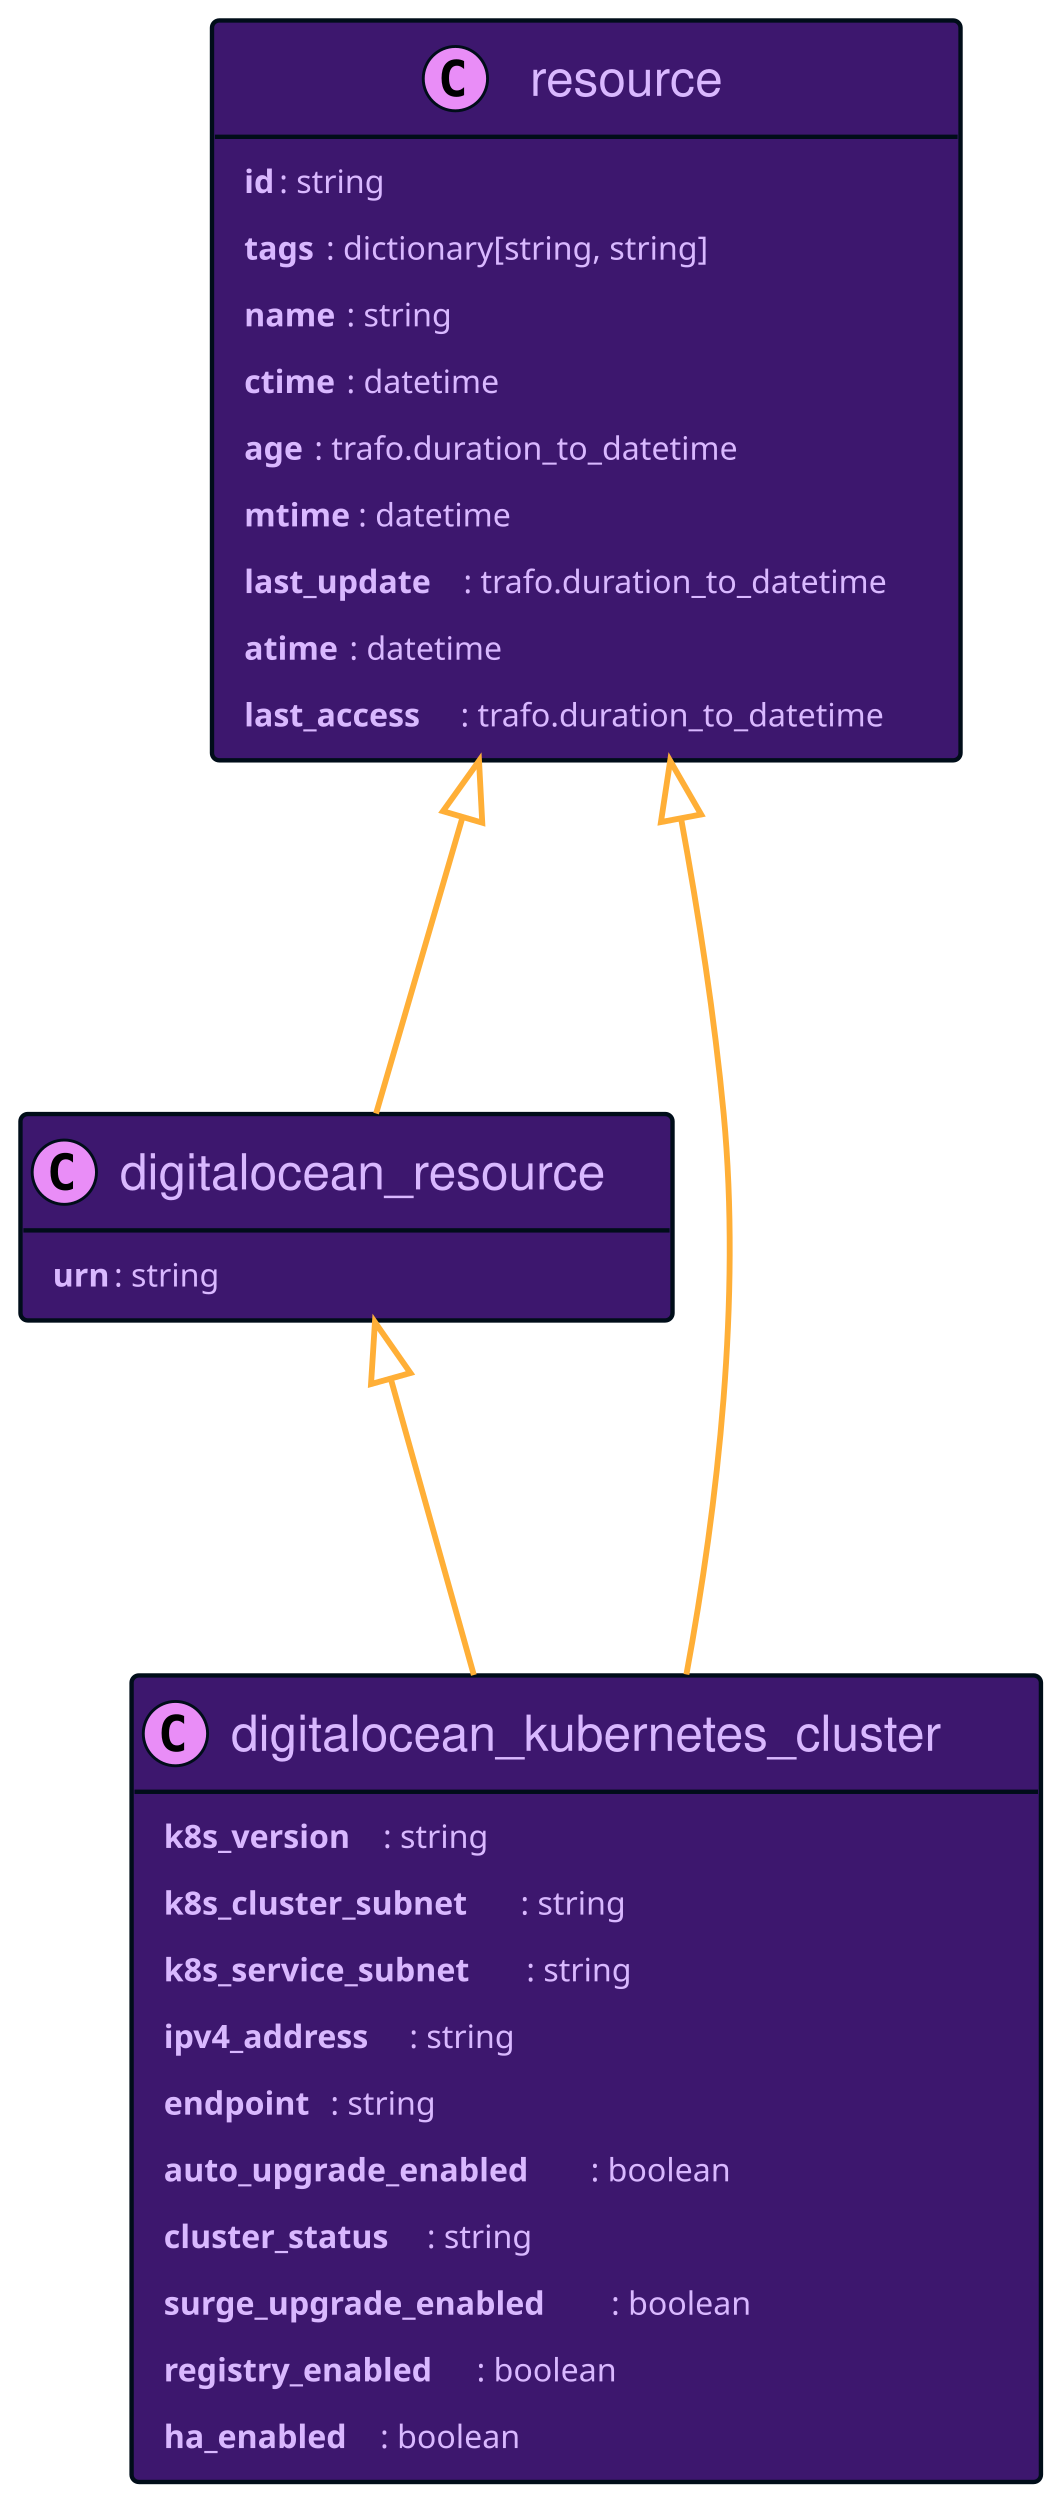
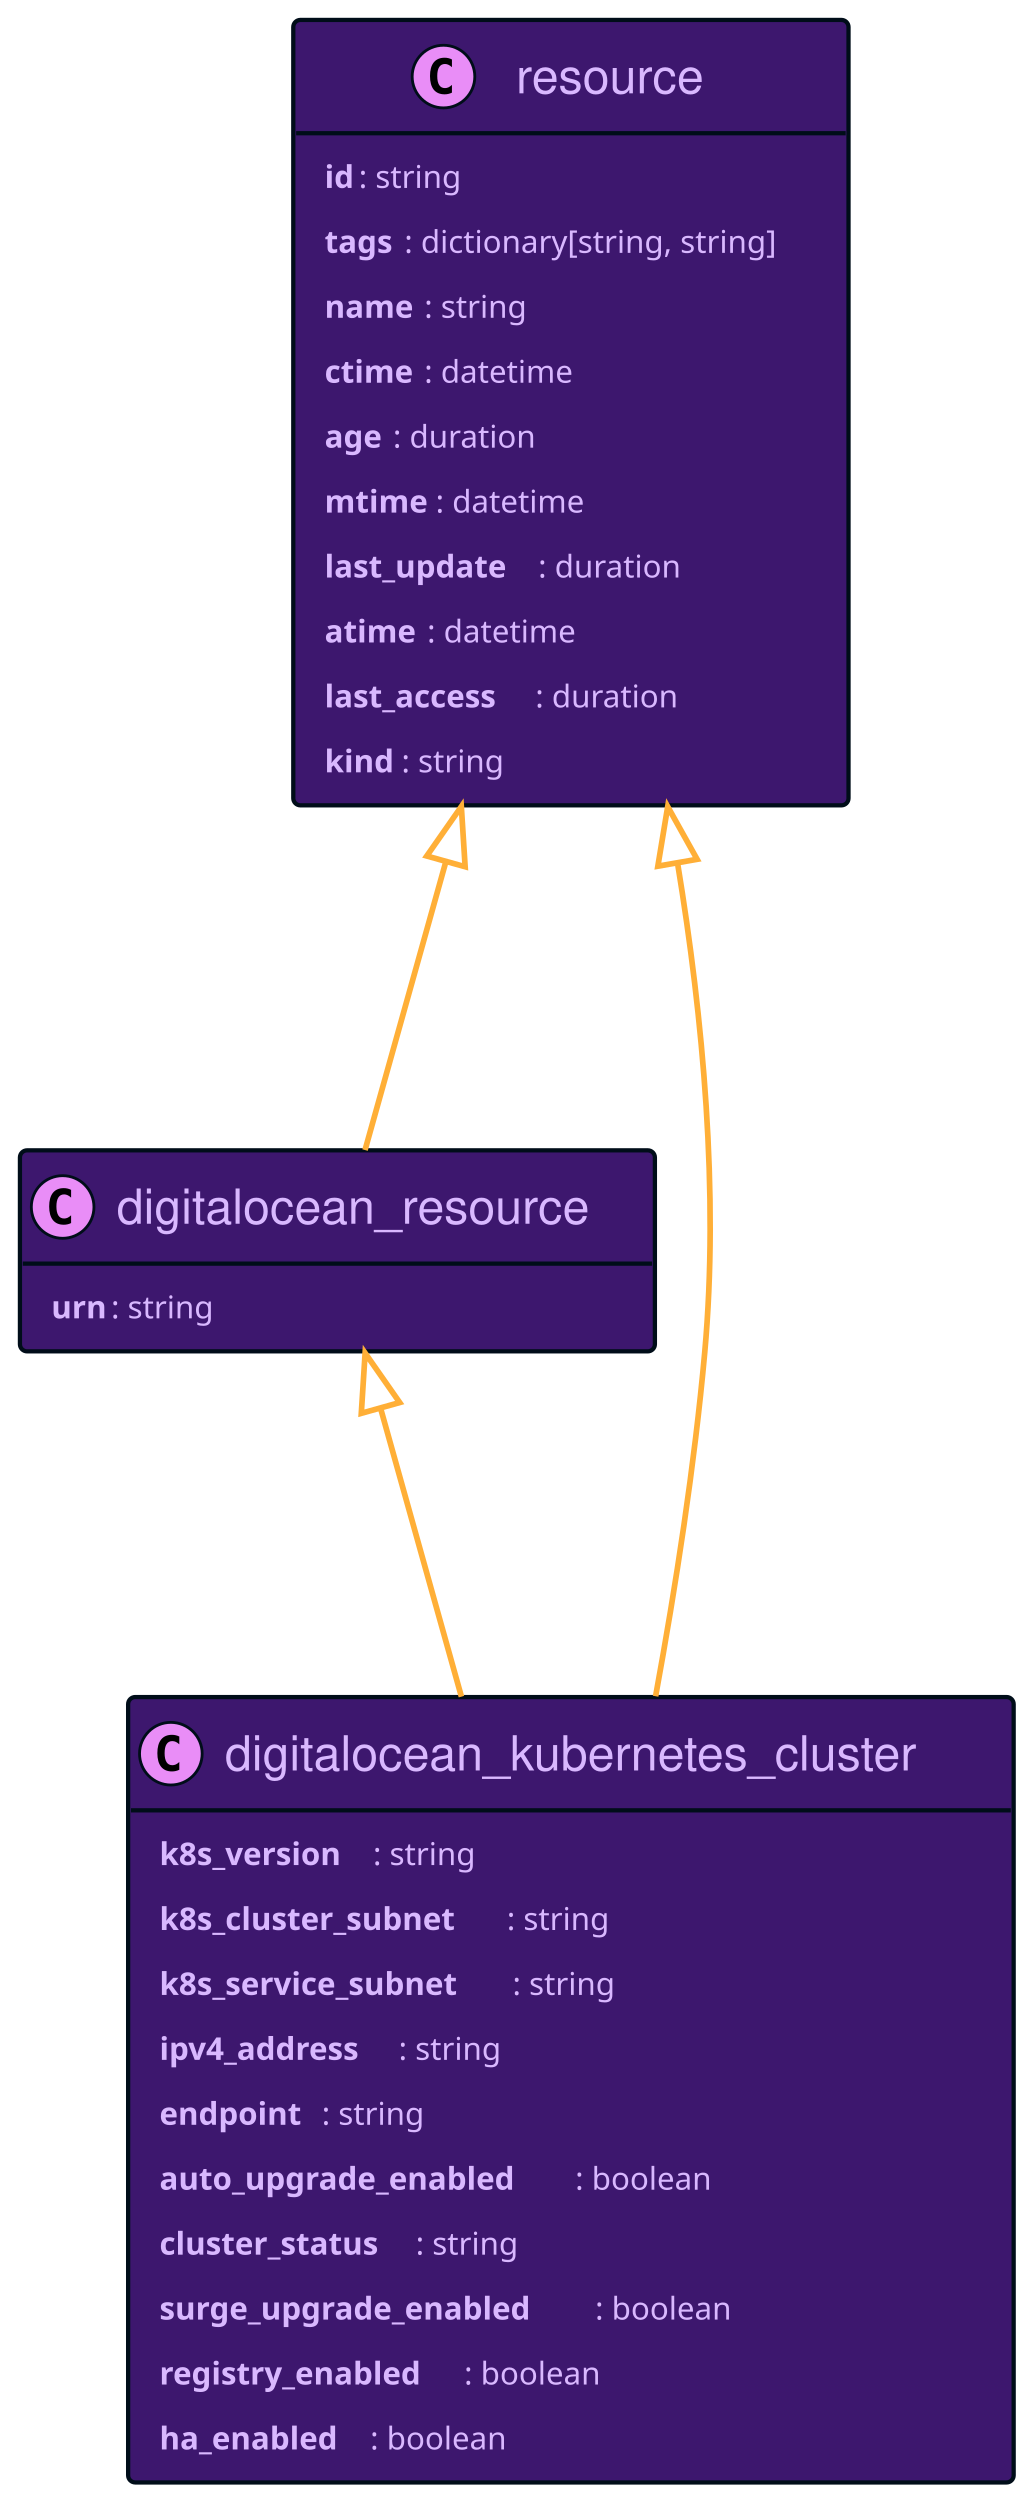
- <svg xmlns="http://www.w3.org/2000/svg" xmlns:xlink="http://www.w3.org/1999/xlink" width="363" height="855" contentScriptType="application/ecmascript" contentStyleType="text/css" style="width:363px;height:855px;background:#00000000" preserveAspectRatio="none" version="1.1" viewBox="0 0 363 855" zoomAndPan="magnify">
+ <svg xmlns="http://www.w3.org/2000/svg" xmlns:xlink="http://www.w3.org/1999/xlink" contentScriptType="application/ecmascript" contentStyleType="text/css" height="878px" preserveAspectRatio="none" style="width:363px;height:878px;background:#00000000;" version="1.1" viewBox="0 0 363 878" width="363px" zoomAndPan="magnify">
+   <defs />
  <g>
    <a href="#resource" target="_top" title="#resource" xlink:actuate="onRequest" xlink:href="#resource" xlink:show="new" xlink:title="#resource" xlink:type="simple">
-       <rect id="resource" width="256" height="253.031" x="72.5" y="7" fill="#3D176E" codeLine="17" rx="2.5" ry="2.5" style="stroke:#000d19;stroke-width:1.5" />
-       <ellipse cx="155.75" cy="26.895" fill="#E98DF7" rx="11" ry="11" style="stroke:#000d19;stroke-width:1" />
-       <path fill="#000" d="M158.719,32.535 Q158.141,32.832 157.5,32.973 Q156.859,33.129 156.156,33.129 Q153.656,33.129 152.328,31.488 Q151.016,29.832 151.016,26.707 Q151.016,23.582 152.328,21.926 Q153.656,20.27 156.156,20.27 Q156.859,20.27 157.5,20.426 Q158.156,20.582 158.719,20.879 L158.719,23.598 Q158.094,23.02 157.5,22.754 Q156.906,22.473 156.281,22.473 Q154.938,22.473 154.25,23.551 Q153.562,24.613 153.562,26.707 Q153.562,28.801 154.25,29.879 Q154.938,30.941 156.281,30.941 Q156.906,30.941 157.5,30.676 Q158.094,30.395 158.719,29.816 L158.719,32.535 Z" />
-       <text x="181.25" y="32.78" fill="#D9B8FF" font-family="Helvetica" font-size="17" lengthAdjust="spacing" textLength="71">resource</text>
-       <line style="stroke:#000d19;stroke-width:1.5" x1="73.5" x2="327.5" y1="46.789" y2="46.789" />
-       <text x="83.5" y="65.999" fill="#D9B8FF" font-family="sans-serif" font-size="11" font-weight="bold" lengthAdjust="spacing" textLength="12">id</text>
-       <text x="95.5" y="65.999" fill="#D9B8FF" font-family="sans-serif" font-size="11" lengthAdjust="spacing" textLength="41">: string</text>
-       <text x="83.5" y="88.804" fill="#D9B8FF" font-family="sans-serif" font-size="11" font-weight="bold" lengthAdjust="spacing" textLength="28">tags</text>
-       <text x="111.5" y="88.804" fill="#D9B8FF" font-family="sans-serif" font-size="11" lengthAdjust="spacing" textLength="145">: dictionary[string, string]</text>
-       <text x="83.5" y="111.609" fill="#D9B8FF" font-family="sans-serif" font-size="11" font-weight="bold" lengthAdjust="spacing" textLength="35">name</text>
-       <text x="118.5" y="111.609" fill="#D9B8FF" font-family="sans-serif" font-size="11" lengthAdjust="spacing" textLength="41">: string</text>
-       <text x="83.5" y="134.414" fill="#D9B8FF" font-family="sans-serif" font-size="11" font-weight="bold" lengthAdjust="spacing" textLength="35">ctime</text>
-       <text x="118.5" y="134.414" fill="#D9B8FF" font-family="sans-serif" font-size="11" lengthAdjust="spacing" textLength="58">: datetime</text>
-       <text x="83.5" y="157.218" fill="#D9B8FF" font-family="sans-serif" font-size="11" font-weight="bold" lengthAdjust="spacing" textLength="24">age</text>
-       <text x="107.5" y="157.218" fill="#D9B8FF" font-family="sans-serif" font-size="11" lengthAdjust="spacing" textLength="159">: trafo.duration_to_datetime</text>
-       <text x="83.5" y="180.023" fill="#D9B8FF" font-family="sans-serif" font-size="11" font-weight="bold" lengthAdjust="spacing" textLength="39">mtime</text>
-       <text x="122.5" y="180.023" fill="#D9B8FF" font-family="sans-serif" font-size="11" lengthAdjust="spacing" textLength="58">: datetime</text>
-       <text x="83.5" y="202.828" fill="#D9B8FF" font-family="sans-serif" font-size="11" font-weight="bold" lengthAdjust="spacing" textLength="75">last_update</text>
-       <text x="158.5" y="202.828" fill="#D9B8FF" font-family="sans-serif" font-size="11" lengthAdjust="spacing" textLength="159">: trafo.duration_to_datetime</text>
-       <text x="83.5" y="225.632" fill="#D9B8FF" font-family="sans-serif" font-size="11" font-weight="bold" lengthAdjust="spacing" textLength="36">atime</text>
-       <text x="119.5" y="225.632" fill="#D9B8FF" font-family="sans-serif" font-size="11" lengthAdjust="spacing" textLength="58">: datetime</text>
-       <text x="83.5" y="248.437" fill="#D9B8FF" font-family="sans-serif" font-size="11" font-weight="bold" lengthAdjust="spacing" textLength="74">last_access</text>
-       <text x="157.5" y="248.437" fill="#D9B8FF" font-family="sans-serif" font-size="11" lengthAdjust="spacing" textLength="159">: trafo.duration_to_datetime</text>
+       <rect codeLine="23" fill="#3D176E" height="275.836" id="resource" rx="2.5" ry="2.5" style="stroke:#000D19;stroke-width:1.5;" width="195" x="103" y="7" />
+       <ellipse cx="155.75" cy="26.895" fill="#E98DF7" rx="11" ry="11" style="stroke:#000D19;stroke-width:1.0;" />
+       <path d="M158.719,32.535 Q158.141,32.832 157.5,32.973 Q156.859,33.129 156.156,33.129 Q153.656,33.129 152.328,31.488 Q151.016,29.832 151.016,26.707 Q151.016,23.582 152.328,21.926 Q153.656,20.27 156.156,20.27 Q156.859,20.27 157.5,20.426 Q158.156,20.582 158.719,20.879 L158.719,23.598 Q158.094,23.02 157.5,22.754 Q156.906,22.473 156.281,22.473 Q154.938,22.473 154.25,23.551 Q153.562,24.613 153.562,26.707 Q153.562,28.801 154.25,29.879 Q154.938,30.941 156.281,30.941 Q156.906,30.941 157.5,30.676 Q158.094,30.395 158.719,29.816 L158.719,32.535 Z " fill="#000000" />
+       <text fill="#D9B8FF" font-family="Helvetica" font-size="17" lengthAdjust="spacing" textLength="71" x="181.25" y="32.78">resource</text>
+       <line style="stroke:#000D19;stroke-width:1.5;" x1="104" x2="297" y1="46.789" y2="46.789" />
+       <text fill="#D9B8FF" font-family="sans-serif" font-size="11" font-weight="bold" lengthAdjust="spacing" textLength="12" x="114" y="65.999">id</text>
+       <text fill="#D9B8FF" font-family="sans-serif" font-size="11" lengthAdjust="spacing" textLength="41" x="126" y="65.999">: string</text>
+       <text fill="#D9B8FF" font-family="sans-serif" font-size="11" font-weight="bold" lengthAdjust="spacing" textLength="28" x="114" y="88.804">tags</text>
+       <text fill="#D9B8FF" font-family="sans-serif" font-size="11" lengthAdjust="spacing" textLength="145" x="142" y="88.804">: dictionary[string, string]</text>
+       <text fill="#D9B8FF" font-family="sans-serif" font-size="11" font-weight="bold" lengthAdjust="spacing" textLength="35" x="114" y="111.609">name</text>
+       <text fill="#D9B8FF" font-family="sans-serif" font-size="11" lengthAdjust="spacing" textLength="41" x="149" y="111.609">: string</text>
+       <text fill="#D9B8FF" font-family="sans-serif" font-size="11" font-weight="bold" lengthAdjust="spacing" textLength="35" x="114" y="134.414">ctime</text>
+       <text fill="#D9B8FF" font-family="sans-serif" font-size="11" lengthAdjust="spacing" textLength="58" x="149" y="134.414">: datetime</text>
+       <text fill="#D9B8FF" font-family="sans-serif" font-size="11" font-weight="bold" lengthAdjust="spacing" textLength="24" x="114" y="157.218">age</text>
+       <text fill="#D9B8FF" font-family="sans-serif" font-size="11" lengthAdjust="spacing" textLength="55" x="138" y="157.218">: duration</text>
+       <text fill="#D9B8FF" font-family="sans-serif" font-size="11" font-weight="bold" lengthAdjust="spacing" textLength="39" x="114" y="180.023">mtime</text>
+       <text fill="#D9B8FF" font-family="sans-serif" font-size="11" lengthAdjust="spacing" textLength="58" x="153" y="180.023">: datetime</text>
+       <text fill="#D9B8FF" font-family="sans-serif" font-size="11" font-weight="bold" lengthAdjust="spacing" textLength="75" x="114" y="202.828">last_update</text>
+       <text fill="#D9B8FF" font-family="sans-serif" font-size="11" lengthAdjust="spacing" textLength="55" x="189" y="202.828">: duration</text>
+       <text fill="#D9B8FF" font-family="sans-serif" font-size="11" font-weight="bold" lengthAdjust="spacing" textLength="36" x="114" y="225.632">atime</text>
+       <text fill="#D9B8FF" font-family="sans-serif" font-size="11" lengthAdjust="spacing" textLength="58" x="150" y="225.632">: datetime</text>
+       <text fill="#D9B8FF" font-family="sans-serif" font-size="11" font-weight="bold" lengthAdjust="spacing" textLength="74" x="114" y="248.437">last_access</text>
+       <text fill="#D9B8FF" font-family="sans-serif" font-size="11" lengthAdjust="spacing" textLength="55" x="188" y="248.437">: duration</text>
+       <text fill="#D9B8FF" font-family="sans-serif" font-size="11" font-weight="bold" lengthAdjust="spacing" textLength="27" x="114" y="271.242">kind</text>
+       <text fill="#D9B8FF" font-family="sans-serif" font-size="11" lengthAdjust="spacing" textLength="41" x="141" y="271.242">: string</text>
    </a>
    <a href="#digitalocean_resource" target="_top" title="#digitalocean_resource" xlink:actuate="onRequest" xlink:href="#digitalocean_resource" xlink:show="new" xlink:title="#digitalocean_resource" xlink:type="simple">
-       <rect id="digitalocean_resource" width="223" height="70.594" x="7" y="381" fill="#3D176E" codeLine="28" rx="2.5" ry="2.5" style="stroke:#000d19;stroke-width:1.5" />
-       <ellipse cx="22" cy="400.894" fill="#E98DF7" rx="11" ry="11" style="stroke:#000d19;stroke-width:1" />
-       <path fill="#000" d="M24.969,406.535 Q24.391,406.832 23.75,406.973 Q23.109,407.129 22.406,407.129 Q19.906,407.129 18.578,405.488 Q17.266,403.832 17.266,400.707 Q17.266,397.582 18.578,395.926 Q19.906,394.269 22.406,394.269 Q23.109,394.269 23.75,394.426 Q24.406,394.582 24.969,394.879 L24.969,397.598 Q24.344,397.019 23.75,396.754 Q23.156,396.473 22.531,396.473 Q21.188,396.473 20.5,397.551 Q19.812,398.613 19.812,400.707 Q19.812,402.801 20.5,403.879 Q21.188,404.941 22.531,404.941 Q23.156,404.941 23.75,404.676 Q24.344,404.394 24.969,403.816 L24.969,406.535 Z" />
-       <text x="41" y="406.78" fill="#D9B8FF" font-family="Helvetica" font-size="17" lengthAdjust="spacing" textLength="181">digitalocean_resource</text>
-       <line style="stroke:#000d19;stroke-width:1.5" x1="8" x2="229" y1="420.789" y2="420.789" />
-       <text x="18" y="440" fill="#D9B8FF" font-family="sans-serif" font-size="11" font-weight="bold" lengthAdjust="spacing" textLength="21">urn</text>
-       <text x="39" y="440" fill="#D9B8FF" font-family="sans-serif" font-size="11" lengthAdjust="spacing" textLength="41">: string</text>
+       <rect codeLine="35" fill="#3D176E" height="70.594" id="digitalocean_resource" rx="2.5" ry="2.5" style="stroke:#000D19;stroke-width:1.5;" width="223" x="7" y="404" />
+       <ellipse cx="22" cy="423.894" fill="#E98DF7" rx="11" ry="11" style="stroke:#000D19;stroke-width:1.0;" />
+       <path d="M24.969,429.535 Q24.391,429.832 23.75,429.973 Q23.109,430.129 22.406,430.129 Q19.906,430.129 18.578,428.488 Q17.266,426.832 17.266,423.707 Q17.266,420.582 18.578,418.926 Q19.906,417.269 22.406,417.269 Q23.109,417.269 23.75,417.426 Q24.406,417.582 24.969,417.879 L24.969,420.598 Q24.344,420.019 23.75,419.754 Q23.156,419.473 22.531,419.473 Q21.188,419.473 20.5,420.551 Q19.812,421.613 19.812,423.707 Q19.812,425.801 20.5,426.879 Q21.188,427.941 22.531,427.941 Q23.156,427.941 23.75,427.676 Q24.344,427.394 24.969,426.816 L24.969,429.535 Z " fill="#000000" />
+       <text fill="#D9B8FF" font-family="Helvetica" font-size="17" lengthAdjust="spacing" textLength="181" x="41" y="429.78">digitalocean_resource</text>
+       <line style="stroke:#000D19;stroke-width:1.5;" x1="8" x2="229" y1="443.789" y2="443.789" />
+       <text fill="#D9B8FF" font-family="sans-serif" font-size="11" font-weight="bold" lengthAdjust="spacing" textLength="21" x="18" y="463">urn</text>
+       <text fill="#D9B8FF" font-family="sans-serif" font-size="11" lengthAdjust="spacing" textLength="41" x="39" y="463">: string</text>
    </a>
    <a href="#digitalocean_kubernetes_cluster" target="_top" title="#digitalocean_kubernetes_cluster" xlink:actuate="onRequest" xlink:href="#digitalocean_kubernetes_cluster" xlink:show="new" xlink:title="#digitalocean_kubernetes_cluster" xlink:type="simple">
-       <rect id="digitalocean_kubernetes_cluster" width="311" height="275.836" x="45" y="573" fill="#3D176E" codeLine="31" rx="2.5" ry="2.5" style="stroke:#000d19;stroke-width:1.5" />
-       <ellipse cx="60" cy="592.894" fill="#E98DF7" rx="11" ry="11" style="stroke:#000d19;stroke-width:1" />
-       <path fill="#000" d="M62.969,598.535 Q62.391,598.832 61.75,598.973 Q61.109,599.129 60.406,599.129 Q57.906,599.129 56.578,597.488 Q55.266,595.832 55.266,592.707 Q55.266,589.582 56.578,587.926 Q57.906,586.269 60.406,586.269 Q61.109,586.269 61.75,586.426 Q62.406,586.582 62.969,586.879 L62.969,589.598 Q62.344,589.019 61.75,588.754 Q61.156,588.473 60.531,588.473 Q59.188,588.473 58.5,589.551 Q57.812,590.613 57.812,592.707 Q57.812,594.801 58.5,595.879 Q59.188,596.941 60.531,596.941 Q61.156,596.941 61.75,596.676 Q62.344,596.394 62.969,595.816 L62.969,598.535 Z" />
-       <text x="79" y="598.78" fill="#D9B8FF" font-family="Helvetica" font-size="17" lengthAdjust="spacing" textLength="269">digitalocean_kubernetes_cluster</text>
-       <line style="stroke:#000d19;stroke-width:1.5" x1="46" x2="355" y1="612.789" y2="612.789" />
-       <text x="56" y="632" fill="#D9B8FF" font-family="sans-serif" font-size="11" font-weight="bold" lengthAdjust="spacing" textLength="75">k8s_version</text>
-       <text x="131" y="632" fill="#D9B8FF" font-family="sans-serif" font-size="11" lengthAdjust="spacing" textLength="41">: string</text>
-       <text x="56" y="654.804" fill="#D9B8FF" font-family="sans-serif" font-size="11" font-weight="bold" lengthAdjust="spacing" textLength="122">k8s_cluster_subnet</text>
-       <text x="178" y="654.804" fill="#D9B8FF" font-family="sans-serif" font-size="11" lengthAdjust="spacing" textLength="41">: string</text>
-       <text x="56" y="677.609" fill="#D9B8FF" font-family="sans-serif" font-size="11" font-weight="bold" lengthAdjust="spacing" textLength="124">k8s_service_subnet</text>
-       <text x="180" y="677.609" fill="#D9B8FF" font-family="sans-serif" font-size="11" lengthAdjust="spacing" textLength="41">: string</text>
-       <text x="56" y="700.414" fill="#D9B8FF" font-family="sans-serif" font-size="11" font-weight="bold" lengthAdjust="spacing" textLength="84">ipv4_address</text>
-       <text x="140" y="700.414" fill="#D9B8FF" font-family="sans-serif" font-size="11" lengthAdjust="spacing" textLength="41">: string</text>
-       <text x="56" y="723.218" fill="#D9B8FF" font-family="sans-serif" font-size="11" font-weight="bold" lengthAdjust="spacing" textLength="57">endpoint</text>
-       <text x="113" y="723.218" fill="#D9B8FF" font-family="sans-serif" font-size="11" lengthAdjust="spacing" textLength="41">: string</text>
-       <text x="56" y="746.023" fill="#D9B8FF" font-family="sans-serif" font-size="11" font-weight="bold" lengthAdjust="spacing" textLength="146">auto_upgrade_enabled</text>
-       <text x="202" y="746.023" fill="#D9B8FF" font-family="sans-serif" font-size="11" lengthAdjust="spacing" textLength="53">: boolean</text>
-       <text x="56" y="768.828" fill="#D9B8FF" font-family="sans-serif" font-size="11" font-weight="bold" lengthAdjust="spacing" textLength="90">cluster_status</text>
-       <text x="146" y="768.828" fill="#D9B8FF" font-family="sans-serif" font-size="11" lengthAdjust="spacing" textLength="41">: string</text>
-       <text x="56" y="791.632" fill="#D9B8FF" font-family="sans-serif" font-size="11" font-weight="bold" lengthAdjust="spacing" textLength="153">surge_upgrade_enabled</text>
-       <text x="209" y="791.632" fill="#D9B8FF" font-family="sans-serif" font-size="11" lengthAdjust="spacing" textLength="53">: boolean</text>
-       <text x="56" y="814.437" fill="#D9B8FF" font-family="sans-serif" font-size="11" font-weight="bold" lengthAdjust="spacing" textLength="107">registry_enabled</text>
-       <text x="163" y="814.437" fill="#D9B8FF" font-family="sans-serif" font-size="11" lengthAdjust="spacing" textLength="53">: boolean</text>
-       <text x="56" y="837.242" fill="#D9B8FF" font-family="sans-serif" font-size="11" font-weight="bold" lengthAdjust="spacing" textLength="74">ha_enabled</text>
-       <text x="130" y="837.242" fill="#D9B8FF" font-family="sans-serif" font-size="11" lengthAdjust="spacing" textLength="53">: boolean</text>
+       <rect codeLine="38" fill="#3D176E" height="275.836" id="digitalocean_kubernetes_cluster" rx="2.5" ry="2.5" style="stroke:#000D19;stroke-width:1.5;" width="311" x="45" y="596" />
+       <ellipse cx="60" cy="615.894" fill="#E98DF7" rx="11" ry="11" style="stroke:#000D19;stroke-width:1.0;" />
+       <path d="M62.969,621.535 Q62.391,621.832 61.75,621.973 Q61.109,622.129 60.406,622.129 Q57.906,622.129 56.578,620.488 Q55.266,618.832 55.266,615.707 Q55.266,612.582 56.578,610.926 Q57.906,609.269 60.406,609.269 Q61.109,609.269 61.75,609.426 Q62.406,609.582 62.969,609.879 L62.969,612.598 Q62.344,612.019 61.75,611.754 Q61.156,611.473 60.531,611.473 Q59.188,611.473 58.5,612.551 Q57.812,613.613 57.812,615.707 Q57.812,617.801 58.5,618.879 Q59.188,619.941 60.531,619.941 Q61.156,619.941 61.75,619.676 Q62.344,619.394 62.969,618.816 L62.969,621.535 Z " fill="#000000" />
+       <text fill="#D9B8FF" font-family="Helvetica" font-size="17" lengthAdjust="spacing" textLength="269" x="79" y="621.78">digitalocean_kubernetes_cluster</text>
+       <line style="stroke:#000D19;stroke-width:1.5;" x1="46" x2="355" y1="635.789" y2="635.789" />
+       <text fill="#D9B8FF" font-family="sans-serif" font-size="11" font-weight="bold" lengthAdjust="spacing" textLength="75" x="56" y="655">k8s_version</text>
+       <text fill="#D9B8FF" font-family="sans-serif" font-size="11" lengthAdjust="spacing" textLength="41" x="131" y="655">: string</text>
+       <text fill="#D9B8FF" font-family="sans-serif" font-size="11" font-weight="bold" lengthAdjust="spacing" textLength="122" x="56" y="677.804">k8s_cluster_subnet</text>
+       <text fill="#D9B8FF" font-family="sans-serif" font-size="11" lengthAdjust="spacing" textLength="41" x="178" y="677.804">: string</text>
+       <text fill="#D9B8FF" font-family="sans-serif" font-size="11" font-weight="bold" lengthAdjust="spacing" textLength="124" x="56" y="700.609">k8s_service_subnet</text>
+       <text fill="#D9B8FF" font-family="sans-serif" font-size="11" lengthAdjust="spacing" textLength="41" x="180" y="700.609">: string</text>
+       <text fill="#D9B8FF" font-family="sans-serif" font-size="11" font-weight="bold" lengthAdjust="spacing" textLength="84" x="56" y="723.414">ipv4_address</text>
+       <text fill="#D9B8FF" font-family="sans-serif" font-size="11" lengthAdjust="spacing" textLength="41" x="140" y="723.414">: string</text>
+       <text fill="#D9B8FF" font-family="sans-serif" font-size="11" font-weight="bold" lengthAdjust="spacing" textLength="57" x="56" y="746.218">endpoint</text>
+       <text fill="#D9B8FF" font-family="sans-serif" font-size="11" lengthAdjust="spacing" textLength="41" x="113" y="746.218">: string</text>
+       <text fill="#D9B8FF" font-family="sans-serif" font-size="11" font-weight="bold" lengthAdjust="spacing" textLength="146" x="56" y="769.023">auto_upgrade_enabled</text>
+       <text fill="#D9B8FF" font-family="sans-serif" font-size="11" lengthAdjust="spacing" textLength="53" x="202" y="769.023">: boolean</text>
+       <text fill="#D9B8FF" font-family="sans-serif" font-size="11" font-weight="bold" lengthAdjust="spacing" textLength="90" x="56" y="791.828">cluster_status</text>
+       <text fill="#D9B8FF" font-family="sans-serif" font-size="11" lengthAdjust="spacing" textLength="41" x="146" y="791.828">: string</text>
+       <text fill="#D9B8FF" font-family="sans-serif" font-size="11" font-weight="bold" lengthAdjust="spacing" textLength="153" x="56" y="814.632">surge_upgrade_enabled</text>
+       <text fill="#D9B8FF" font-family="sans-serif" font-size="11" lengthAdjust="spacing" textLength="53" x="209" y="814.632">: boolean</text>
+       <text fill="#D9B8FF" font-family="sans-serif" font-size="11" font-weight="bold" lengthAdjust="spacing" textLength="107" x="56" y="837.437">registry_enabled</text>
+       <text fill="#D9B8FF" font-family="sans-serif" font-size="11" lengthAdjust="spacing" textLength="53" x="163" y="837.437">: boolean</text>
+       <text fill="#D9B8FF" font-family="sans-serif" font-size="11" font-weight="bold" lengthAdjust="spacing" textLength="74" x="56" y="860.242">ha_enabled</text>
+       <text fill="#D9B8FF" font-family="sans-serif" font-size="11" lengthAdjust="spacing" textLength="53" x="130" y="860.242">: boolean</text>
    </a>
-     <path id="resource-backto-digitalocean_resource" fill="none" d="M158.21,279.41 C147.15,317.33 136.2,354.83 128.62,380.83" codeLine="43" style="stroke:#ffaf37;stroke-width:2" />
-     <polygon fill="none" points="151.49 277.44 163.82 260.21 164.93 281.37 151.49 277.44" style="stroke:#ffaf37;stroke-width:2" />
-     <path id="digitalocean_resource-backto-digitalocean_kubernetes_cluster" fill="none" d="M133.65,471.55 C141.7,500.24 151.98,536.92 162.05,572.86" codeLine="44" style="stroke:#ffaf37;stroke-width:2" />
-     <polygon fill="none" points="126.89 473.35 128.23 452.2 140.37 469.57 126.89 473.35" style="stroke:#ffaf37;stroke-width:2" />
-     <path id="resource-backto-digitalocean_kubernetes_cluster" fill="none" d="M232.93,279.93 C238.99,312.99 244.39,348.07 247.5,381 C253.47,444.19 245.63,513.82 234.75,572.68" codeLine="45" style="stroke:#ffaf37;stroke-width:2" />
-     <polygon fill="none" points="226.04 281.15 229.2 260.2 239.79 278.55 226.04 281.15" style="stroke:#ffaf37;stroke-width:2" />
+     <path codeLine="50" d="M156.58,302.65 C145.88,340.85 135.43,378.09 128.2,403.9 " fill="none" id="resource-backto-digitalocean_resource" style="stroke:#FFAF37;stroke-width:2.0;" />
+     <polygon fill="none" points="149.88,300.63,162.02,283.26,163.36,304.4,149.88,300.63" style="stroke:#FFAF37;stroke-width:2.0;" />
+     <path codeLine="51" d="M133.65,494.55 C141.7,523.24 151.98,559.92 162.05,595.86 " fill="none" id="digitalocean_resource-backto-digitalocean_kubernetes_cluster" style="stroke:#FFAF37;stroke-width:2.0;" />
+     <polygon fill="none" points="126.89,496.35,128.23,475.2,140.37,492.57,126.89,496.35" style="stroke:#FFAF37;stroke-width:2.0;" />
+     <path codeLine="52" d="M237.99,303.33 C246.92,357.58 252.57,418.83 247.5,475 C243.94,514.45 237.37,556.88 230.25,595.72 " fill="none" id="resource-backto-digitalocean_kubernetes_cluster" style="stroke:#FFAF37;stroke-width:2.0;" />
+     <polygon fill="none" points="231.04,304.2,234.5,283.29,244.83,301.79,231.04,304.2" style="stroke:#FFAF37;stroke-width:2.0;" />
  </g>
</svg>
